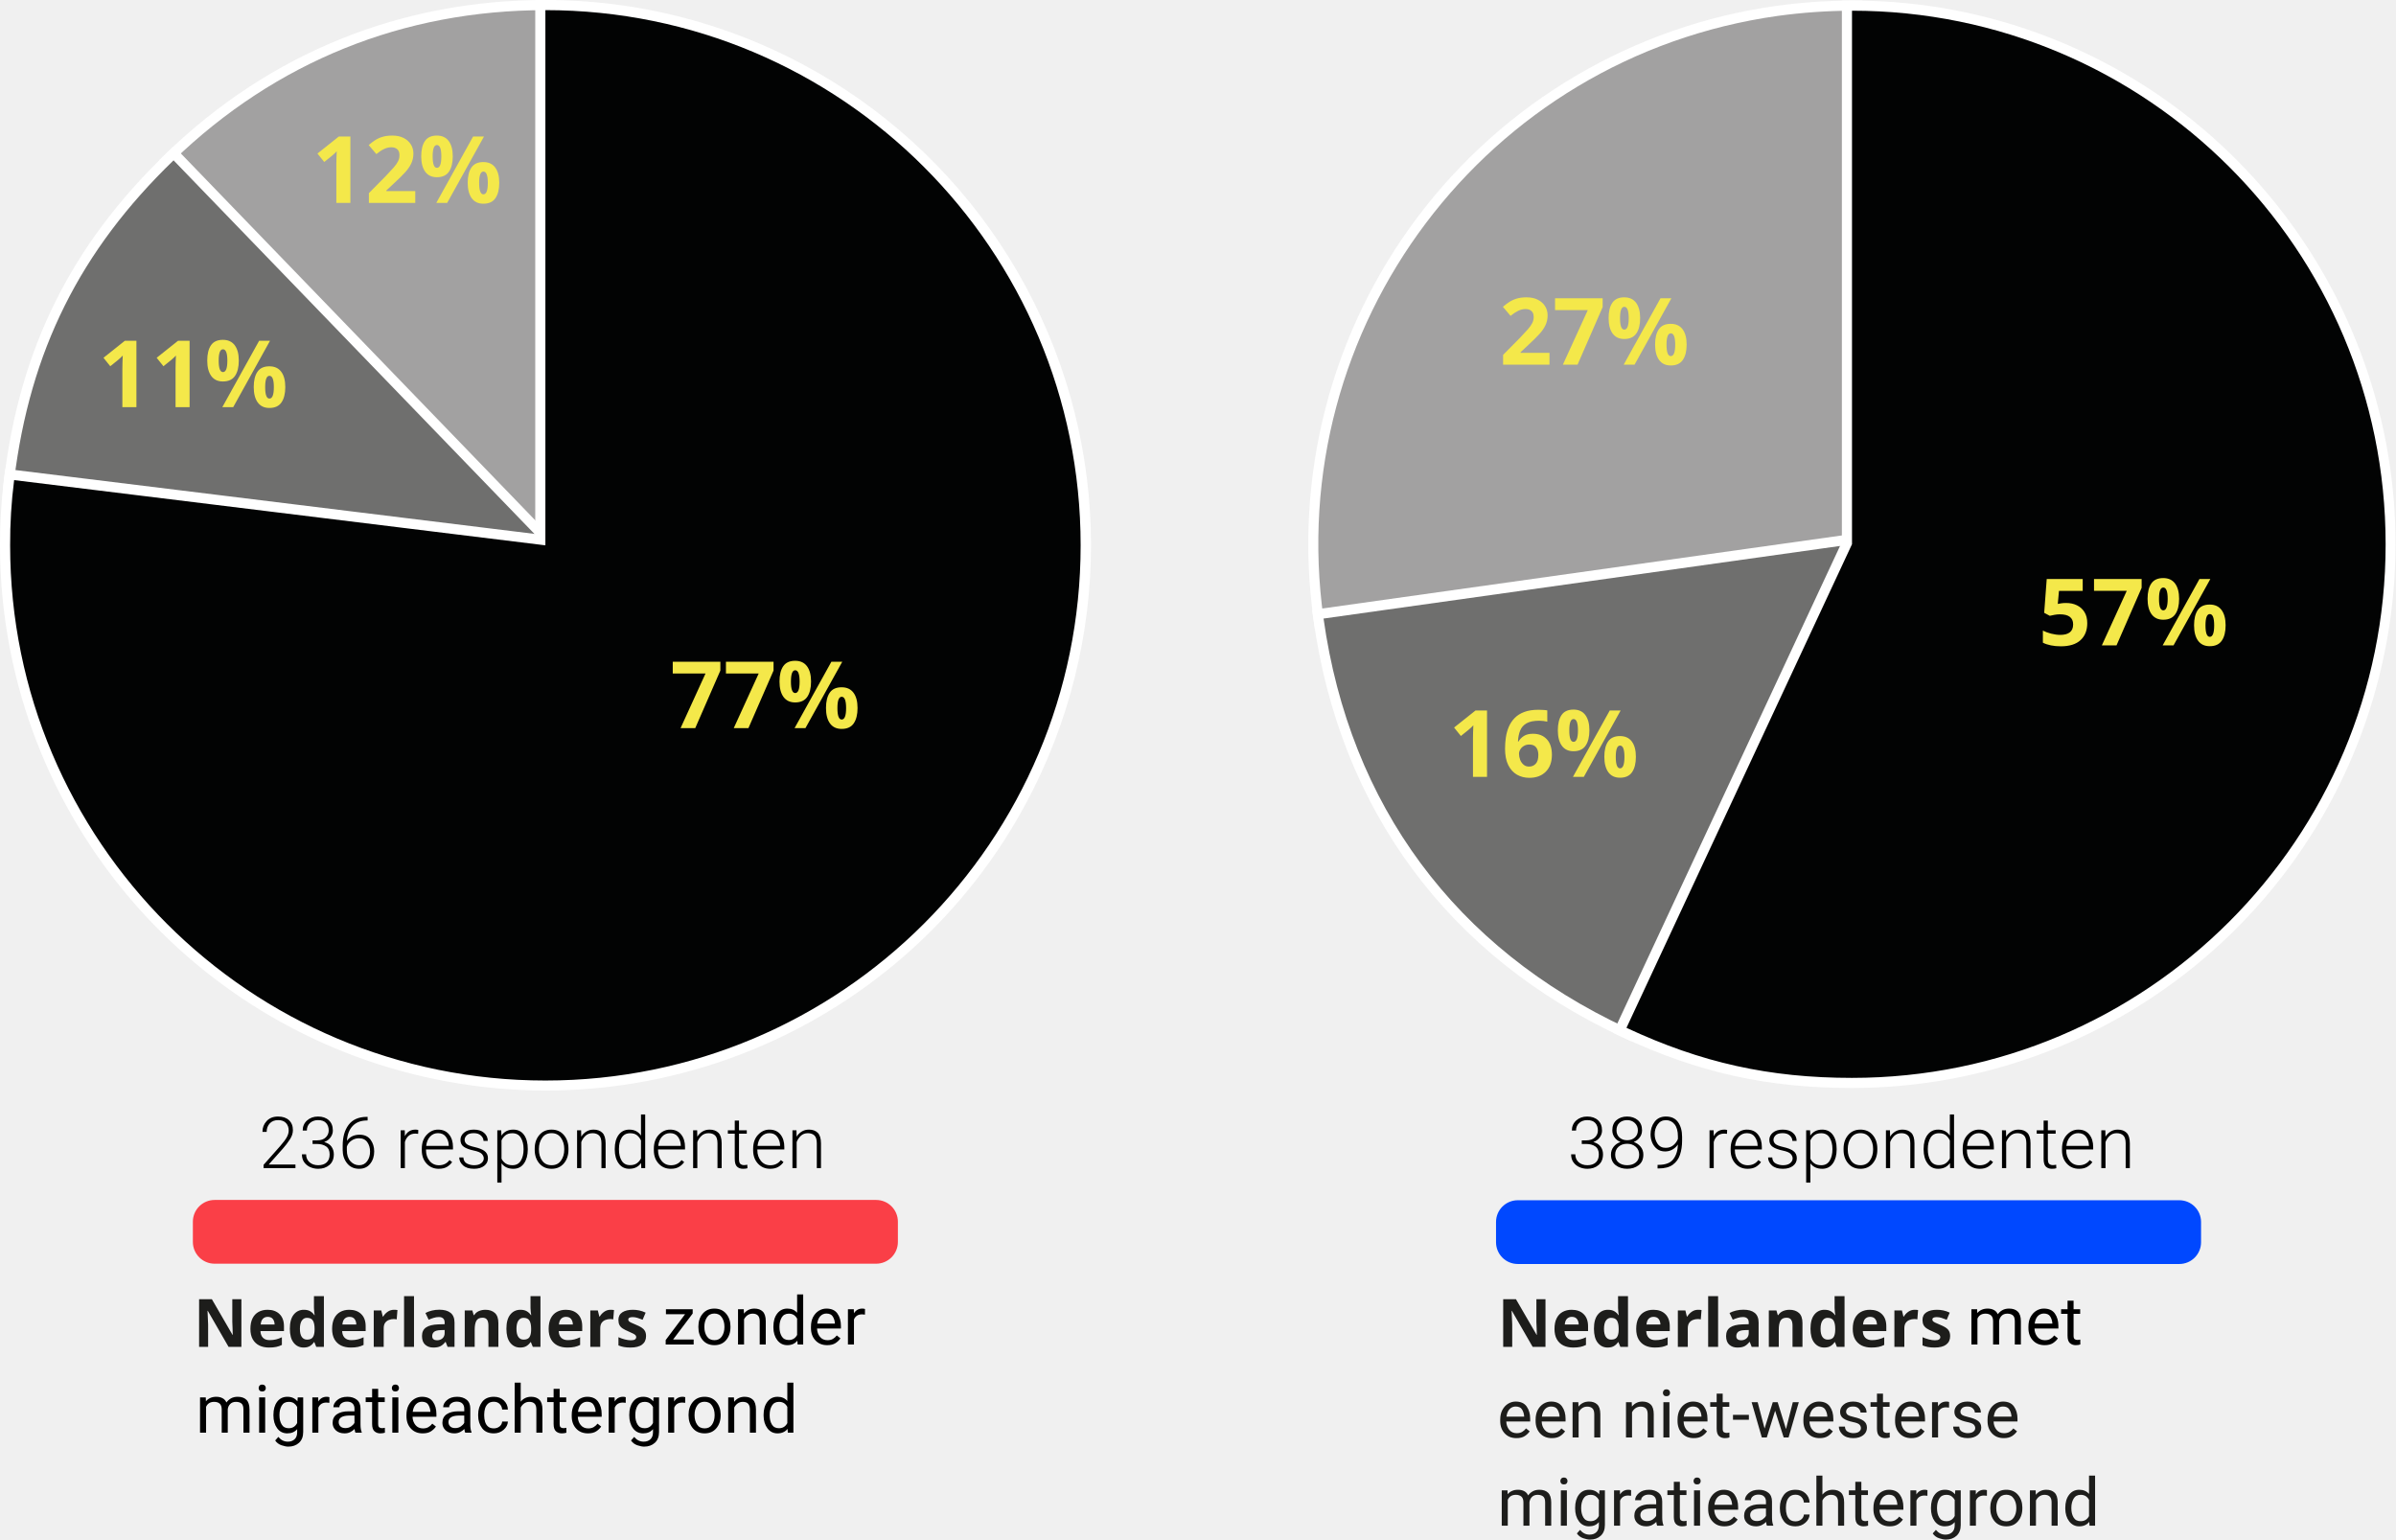
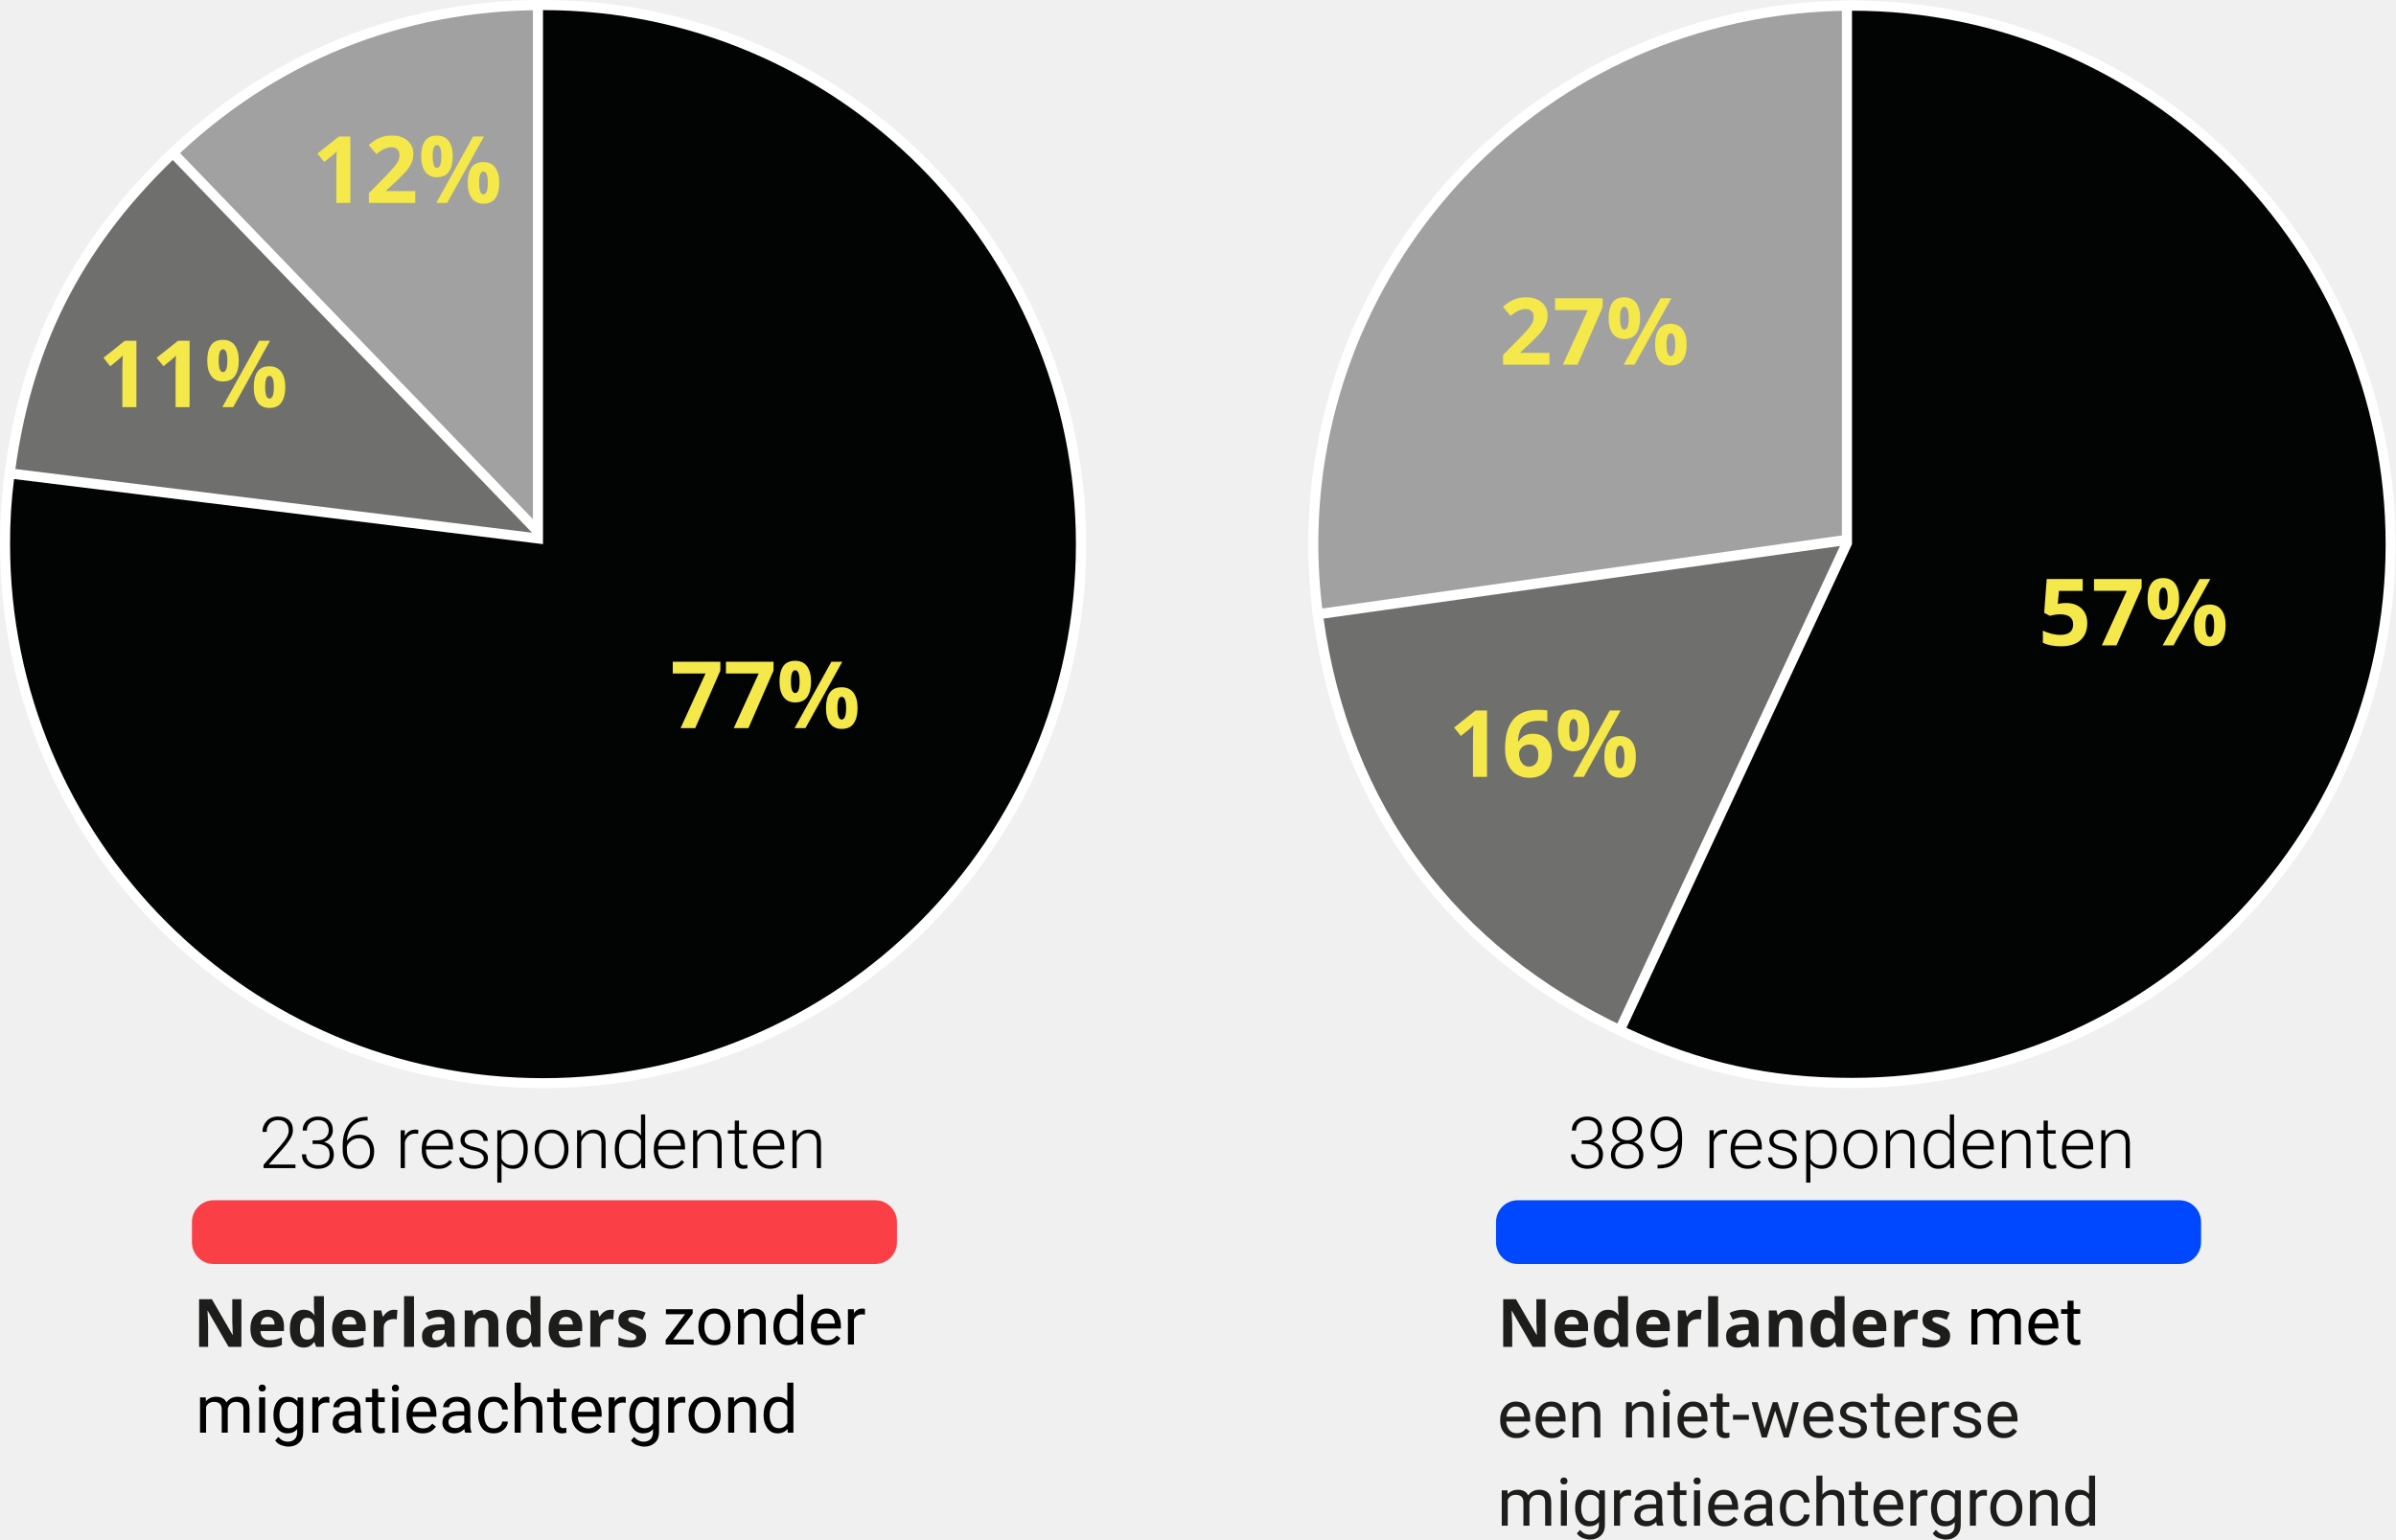
<svg xmlns="http://www.w3.org/2000/svg" height="646" viewBox="0 0 1005 646" width="1005">
  <g fill="none" fill-rule="evenodd" transform="translate(-1)">
    <rect fill="#0048ff" height="295.72" rx="9.12" transform="matrix(0 1 -1 0 1293.23 -259.51)" width="26.74" x="763" y="369" />
    <text fill="#000" font-family="Roboto-Light, Roboto" font-size="30" font-weight="300">
      <tspan x="658.549" y="490">389 respondenten</tspan>
    </text>
    <g font-size="28">
      <text fill="#1d1d1b" font-family="Roboto-Medium, Roboto" font-weight="400">
        <tspan x="629" y="603">een niet-westerse </tspan>
        <tspan x="629" y="640">migratieachtergrond</tspan>
      </text>
      <text fill="#000" font-family="Roboto-Medium, Roboto" font-weight="400">
        <tspan x="826" y="564">met</tspan>
      </text>
      <text fill="#1d1d1b" font-family="Rubik-Bold, Rubik" font-weight="bold">
        <tspan x="629" y="565">Nederlanders</tspan>
      </text>
    </g>
-     <rect fill="#fa3f47" height="295.72" rx="9.12" transform="matrix(0 1 -1 0 746.5 286.98)" width="26.74" x="216.39" y="368.88" />
+     <rect fill="#fa3f47" height="295.72" rx="9.12" transform="matrix(0 1 -1 0 746.23 287.49)" width="26.74" x="216" y="369" />
    <text fill="#000" font-family="Roboto-Medium, Roboto" font-size="28" font-weight="400">
      <tspan x="279" y="564">zonder</tspan>
    </text>
    <text fill="#000" font-family="Roboto-Medium, Roboto" font-size="28" font-weight="400">
      <tspan x="83" y="601">migratieachtergrond</tspan>
    </text>
    <text fill="#1d1d1b" font-family="Rubik-Bold, Rubik" font-size="28" font-weight="bold">
      <tspan x="82" y="565">Nederlanders</tspan>
    </text>
    <text fill="#000" font-family="Roboto-Light, Roboto" font-size="30" font-weight="300">
      <tspan x="109.549" y="490">236 respondenten</tspan>
    </text>
-     <path d="m70.8 67.21 1.53-1.48c43.09-41.61 97.53-63.6 157.43-63.6h2.13v231.87z" fill="#a2a1a1" />
-     <path d="m229.76 4.25v224.51l-155.96-161.5c42.82-41.34 96.44-63 156-63zm4.24-4.25h-4.25c-60.45 0-115.4 22.2-158.9 64.2l-3.06 3 3 3.06 156 161.49 7.31 7.57v-239.32z" fill="#fff" fill-rule="nonzero" />
-     <path d="m4.56 203.25.26-2.11c6.67-54.35 28.12-97.37 67.51-135.41l1.53-1.47 161.6 167.34z" fill="#6f6f6e" />
-     <path d="m73.8 67.26 156 161.5-222.87-27.36c6.64-54.15 27.63-96.24 66.87-134.14zm.11-6-3.06 3c-20.16 19.41-35.37 39.74-46.51 62.08s-18.22 46.73-21.63 74.54l-.52 4.22 4.22.52 222.83 27.38 11.92 1.46-8.34-8.63-156-161.5-3-3.06z" fill="#fff" fill-rule="nonzero" />
-     <path d="m229.76 455.4c-125.166-.006-226.63-101.474-226.63-226.64-.047-9.234.517-18.461 1.69-27.62l.25-2.14 222.56 27.33v-224.2h2.13c91.656.009 174.283 55.226 209.357 139.906 35.074 84.68 15.689 182.149-49.117 246.964-42.402 42.645-100.102 66.555-160.24 66.4z" fill="#020303" />
-     <path d="m229.76 4.25c124 0 224.51 100.52 224.51 224.51s-100.52 224.51-224.51 224.51-224.51-100.52-224.51-224.51c-.045-9.147.516-18.287 1.68-27.36l222.83 27.36zm0-4.25h-4.25v224l-218.07-26.82-4.22-.52-.51 4.22c-1.184 9.245-1.755 18.559-1.71 27.88.069 108.805 76.746 202.514 183.385 224.119 106.639 21.605 213.743-34.871 256.155-135.069 29.896-70.652 22.376-151.587-20.027-215.52-42.402-63.933-114.037-102.347-190.753-102.29z" fill="#fff" fill-rule="nonzero" />
+     <path d="m70.492 67.063 1.523-1.477c42.902-41.519 97.105-63.461 156.744-63.461h2.121v231.364z" fill="#a2a1a1" />
+     <path d="m228.759 4.241v224.02l-155.28-161.147c42.633-41.25 96.02-62.862 155.32-62.862zm4.222-4.241h-4.231c-60.187 0-114.897 22.152-158.208 64.06l-3.047 2.993 2.987 3.053 155.32 161.137 7.278 7.553v-238.797z" fill="#fff" fill-rule="nonzero" />
+     <path d="m4.54 202.806.259-2.105c6.641-54.231 27.997-97.157 67.216-135.114l1.523-1.467 160.896 166.975z" fill="#6f6f6e" />
+     <path d="m73.478 67.113 155.32 161.147-221.899-27.3c6.611-54.032 27.51-96.03 66.579-133.847zm.11-5.987-3.047 2.993c-20.072 19.368-35.216 39.653-46.307 61.944-11.091 22.291-18.141 46.628-21.536 74.377l-.518 4.211 4.202.519 221.859 27.32 11.868 1.457-8.304-8.611-155.32-161.147-2.987-3.053z" fill="#fff" fill-rule="nonzero" />
+     <path d="m228.759 454.406c-124.621-.006-225.643-101.253-225.643-226.145-.047-9.214.515-18.42 1.683-27.56l.249-2.135 221.59 27.27v-223.71h2.121c91.257.009 173.524 55.105 208.445 139.6 34.921 84.495 15.621 181.751-48.903 246.425-42.217 42.552-99.666 66.41-159.542 66.255z" fill="#020303" />
+     <path d="m228.759 4.241c123.46 0 223.532 100.301 223.532 224.02s-100.082 224.02-223.532 224.02c-123.45 0-223.532-100.301-223.532-224.02-.045-9.127.514-18.247 1.673-27.3l221.859 27.3zm0-4.241h-4.231v223.511l-217.12-26.761-4.202-.519-.508 4.211c-1.179 9.225-1.748 18.519-1.703 27.819.068 108.568 76.412 202.072 182.585 223.63 106.174 21.558 212.812-34.795 255.039-134.774 29.766-70.497 22.278-151.256-19.939-215.05-42.218-63.794-113.54-102.123-189.922-102.066z" fill="#fff" fill-rule="nonzero" />
    <text fill="#f4e84a" font-family="Rubik-Black, Rubik" font-size="39" font-weight="700">
      <tspan x="282.14" y="305.43">77%</tspan>
    </text>
    <text fill="#f4e84a" font-family="Rubik-Black, Rubik" font-size="39" font-weight="700">
      <tspan x="42.11" y="170.79">11%</tspan>
    </text>
    <text fill="#f4e84a" font-family="Rubik-Black, Rubik" font-size="39" font-weight="700">
      <tspan x="131.86" y="85.11">12%</tspan>
    </text>
-     <path d="m554.06 259.77c-17.346-123.573 68.743-237.82 192.31-255.21 10.423-1.427 20.93-2.162 31.45-2.2h2.18v227.81l-225.6 31.71z" fill="#a2a1a1" />
-     <path d="m777.82 4.49v223.83l-221.66 31.16c-17.16-122.42 68.09-235.61 190.51-252.81 10.324-1.416 20.73-2.144 31.15-2.18zm4.25-4.25h-4.25c-10.618.034-21.221.775-31.74 2.22-59.916 8.385-114.04 40.249-150.445 88.57-36.405 48.322-52.103 109.135-43.635 169.04l.59 4.21 4.21-.59 221.66-31.15 3.66-.52v-231.78z" fill="#fff" fill-rule="nonzero" />
-     <path d="m682.32 433.12c-36-16.8-65.31-40.24-87.1-69.68s-35.63-64.32-41.16-103.67l-.3-2.1 227.64-32-97.15 208.33z" fill="#6f6f6e" />
-     <path d="m777.82 228.32-94.6 202.87c-71.7-33.44-116.05-93.37-127.06-171.71zm7.18-5.32-7.75 1.09-221.68 31.18-4.21.59.59 4.21c5.58 39.7 19.57 74.9 41.56 104.63s51.58 53.4 87.92 70.34l3.85 1.8 1.8-3.85 94.59-202.87z" fill="#fff" fill-rule="nonzero" />
-     <path d="m777.82 454.29c-35.11 0-63.67-6.34-95.5-21.17l-1.92-.9 95.29-204.37v-225.49h2.13c91.375.037 173.737 55.094 208.704 139.513 34.968 84.419 15.661 181.589-48.924 246.227-42.282 42.518-99.817 66.352-159.78 66.19z" fill="#020303" />
-     <path d="m777.82 4.49c123.62 0 223.83 100.21 223.83 223.83s-100.21 223.84-223.83 223.84c-34.61 0-63.23-6.34-94.6-21l94.6-202.87zm0-4.25h-4.25v227.14l-94.2 202-1.8 3.86 3.86 1.79c32.12 15 61 21.37 96.39 21.37 108.473-.087 201.887-76.538 223.424-182.851 21.537-106.313-34.757-213.092-134.644-255.389-28.087-11.884-58.283-17.979-88.78-17.92z" fill="#fff" fill-rule="nonzero" />
+     <g transform="translate(549)">
+       <path d="m5.06 259.77c-17.346-123.573 68.743-237.82 192.31-255.21 10.423-1.427 20.93-2.162 31.45-2.2h2.18v227.81l-225.6 31.71z" fill="#a2a1a1" />
+       <path d="m228.82 4.49v223.83l-221.66 31.16c-17.16-122.42 68.09-235.61 190.51-252.81 10.324-1.416 20.73-2.144 31.15-2.18zm4.25-4.25h-4.25c-10.618.034-21.221.775-31.74 2.22-59.916 8.385-114.04 40.249-150.445 88.57-36.405 48.322-52.103 109.135-43.635 169.04l.59 4.21 4.21-.59 221.66-31.15 3.66-.52v-231.78z" fill="#fff" fill-rule="nonzero" />
+       <path d="m133.32 433.12c-36-16.8-65.31-40.24-87.1-69.68s-35.63-64.32-41.16-103.67l-.3-2.1 227.64-32-97.15 208.33z" fill="#6f6f6e" />
+       <path d="m228.82 228.32-94.6 202.87c-71.7-33.44-116.05-93.37-127.06-171.71zm7.18-5.32-7.75 1.09-221.68 31.18-4.21.59.59 4.21c5.58 39.7 19.57 74.9 41.56 104.63s51.58 53.4 87.92 70.34l3.85 1.8 1.8-3.85 94.59-202.87z" fill="#fff" fill-rule="nonzero" />
+       <path d="m228.82 454.29c-35.11 0-63.67-6.34-95.5-21.17l-1.92-.9 95.29-204.37v-225.49h2.13c91.375.037 173.737 55.094 208.704 139.513 34.968 84.419 15.661 181.589-48.924 246.227-42.282 42.518-99.817 66.352-159.78 66.19z" fill="#020303" />
+       <path d="m228.82 4.49c123.62 0 223.83 100.21 223.83 223.83s-100.21 223.84-223.83 223.84c-34.61 0-63.23-6.34-94.6-21l94.6-202.87zm0-4.25h-4.25v227.14l-94.2 202-1.8 3.86 3.86 1.79c32.12 15 61 21.37 96.39 21.37 108.473-.087 201.887-76.538 223.424-182.851 21.537-106.313-34.757-213.092-134.644-255.389-28.087-11.884-58.283-17.979-88.78-17.92z" fill="#fff" fill-rule="nonzero" />
+     </g>
    <text fill="#f4e84a" font-family="Rubik-Black, Rubik" font-size="39" font-weight="700">
      <tspan x="855.98" y="270.73">57%</tspan>
    </text>
    <text fill="#f4e84a" font-family="Rubik-Black, Rubik" font-size="39" font-weight="700">
      <tspan x="608.62" y="325.9">16%</tspan>
    </text>
    <text fill="#f4e84a" font-family="Rubik-Black, Rubik" font-size="39" font-weight="700">
      <tspan x="629.91" y="152.97">27%</tspan>
    </text>
  </g>
</svg>
